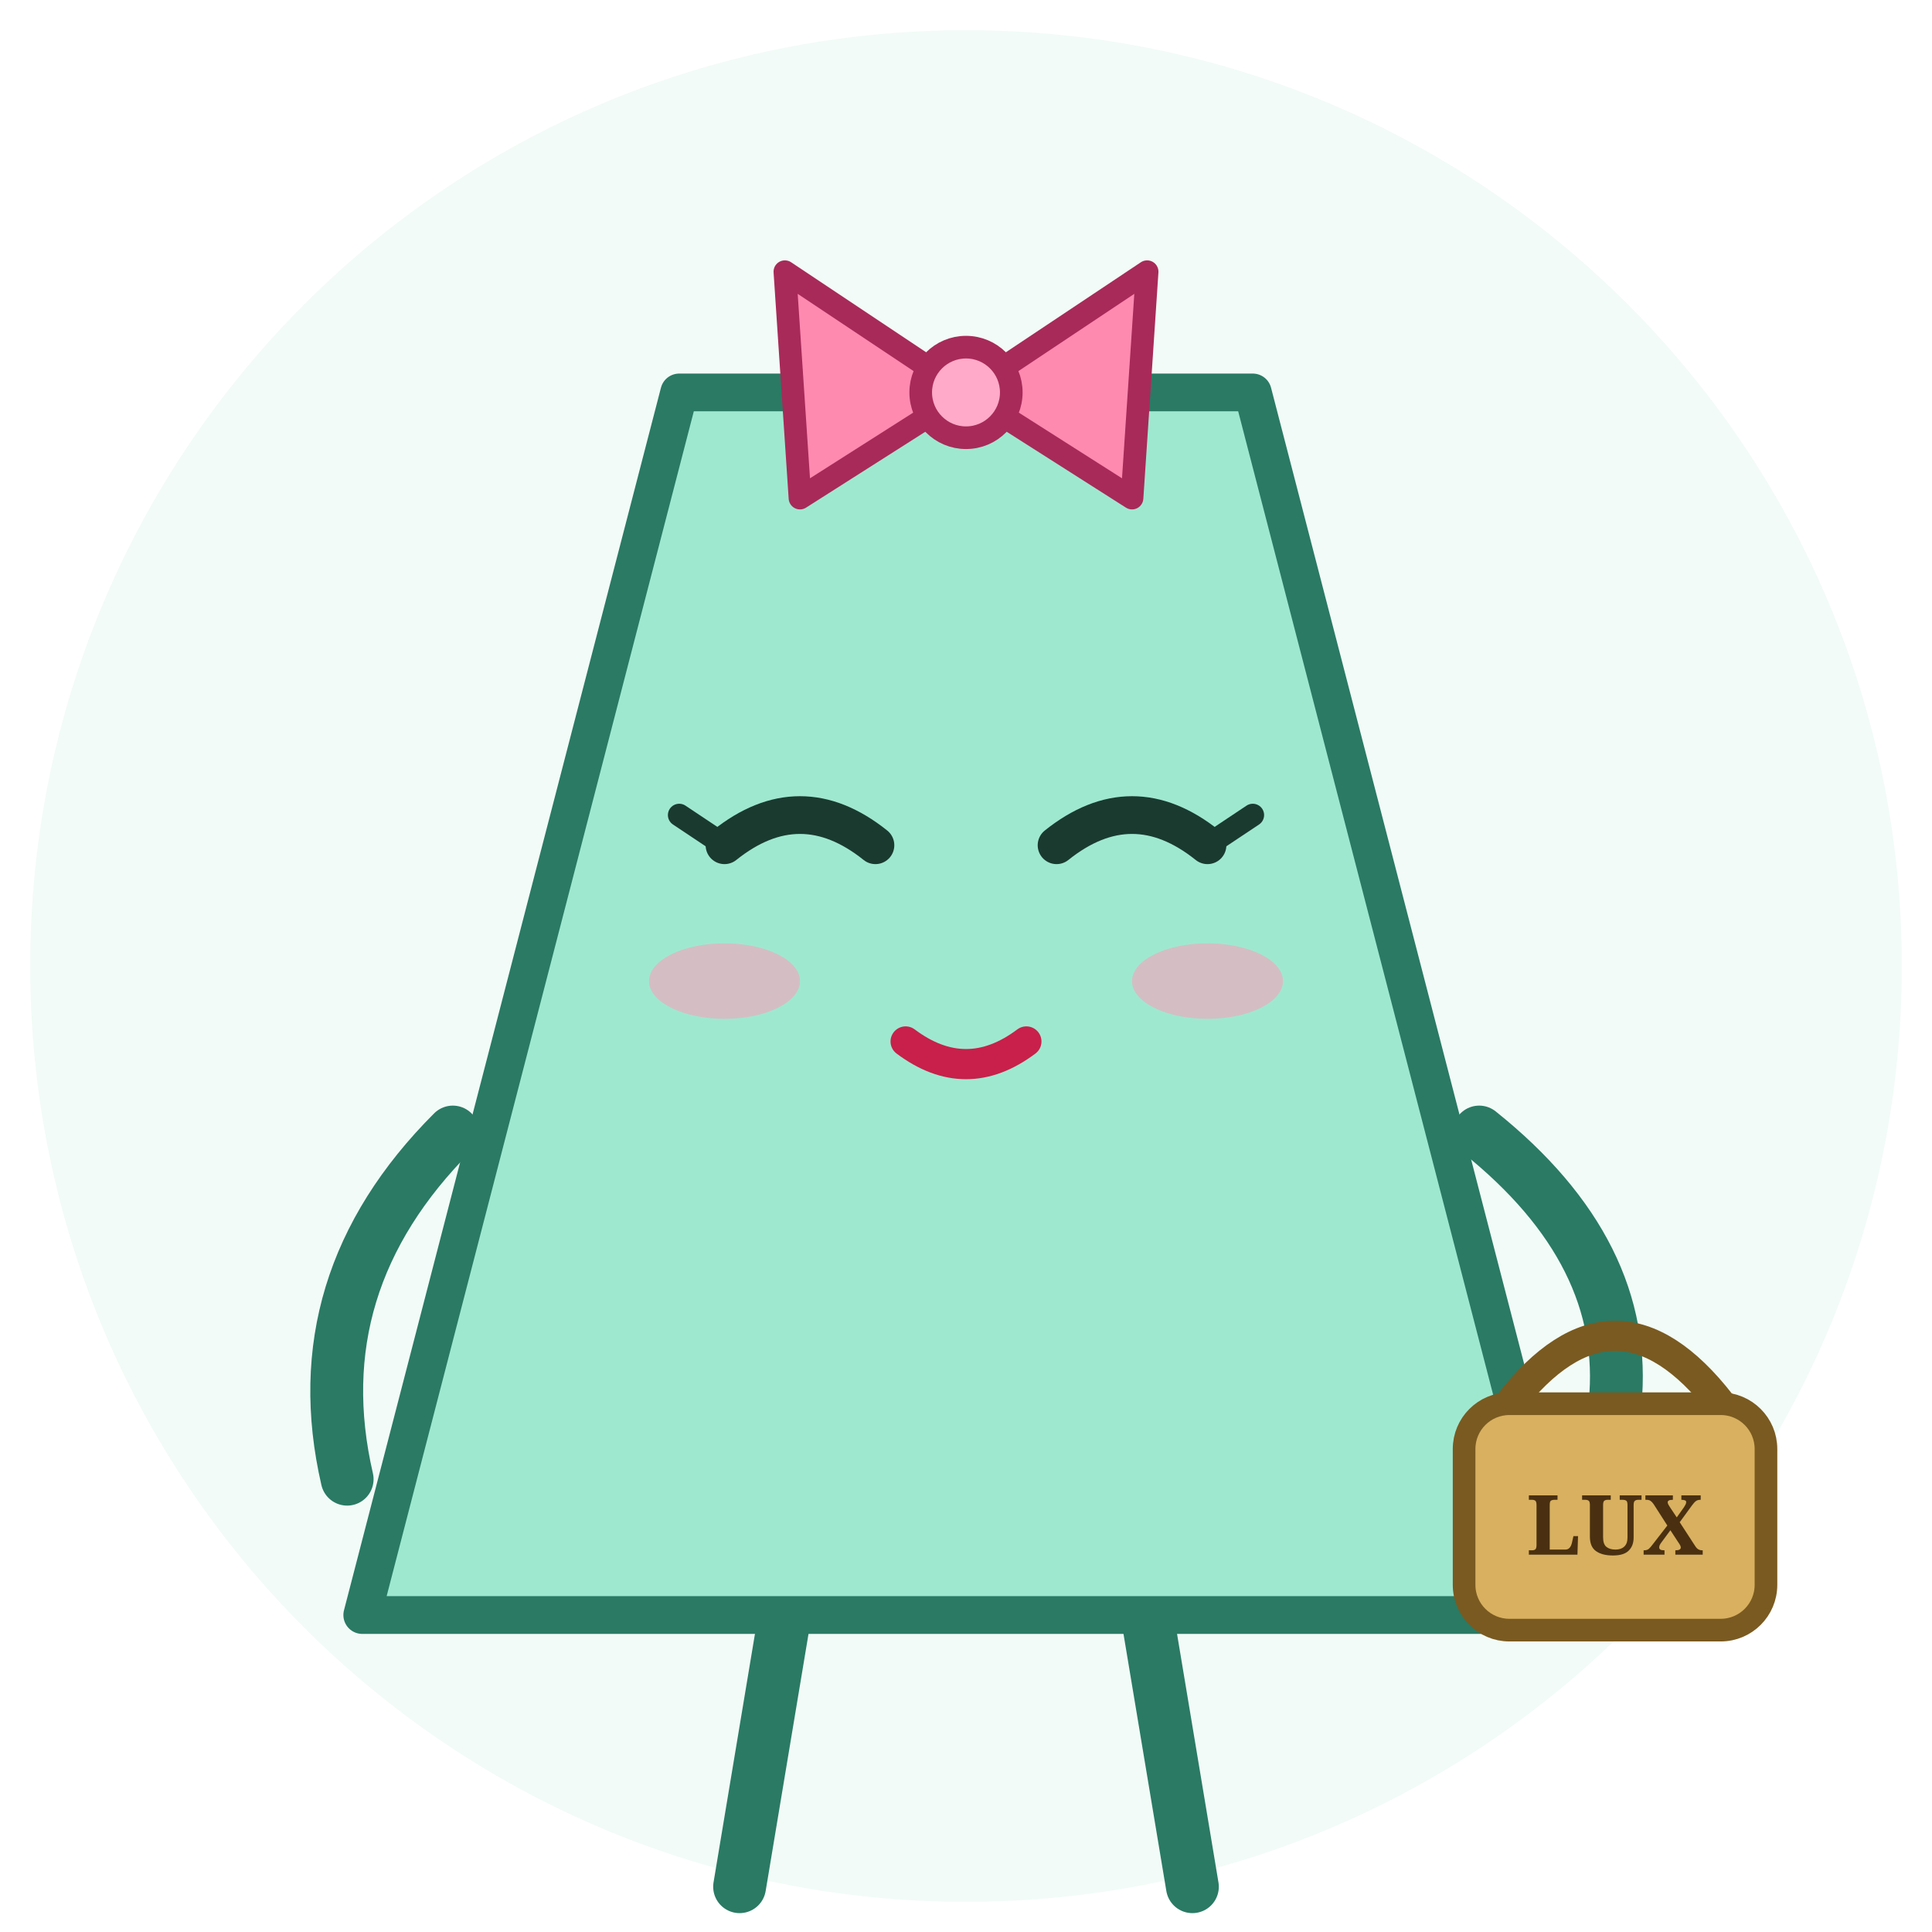
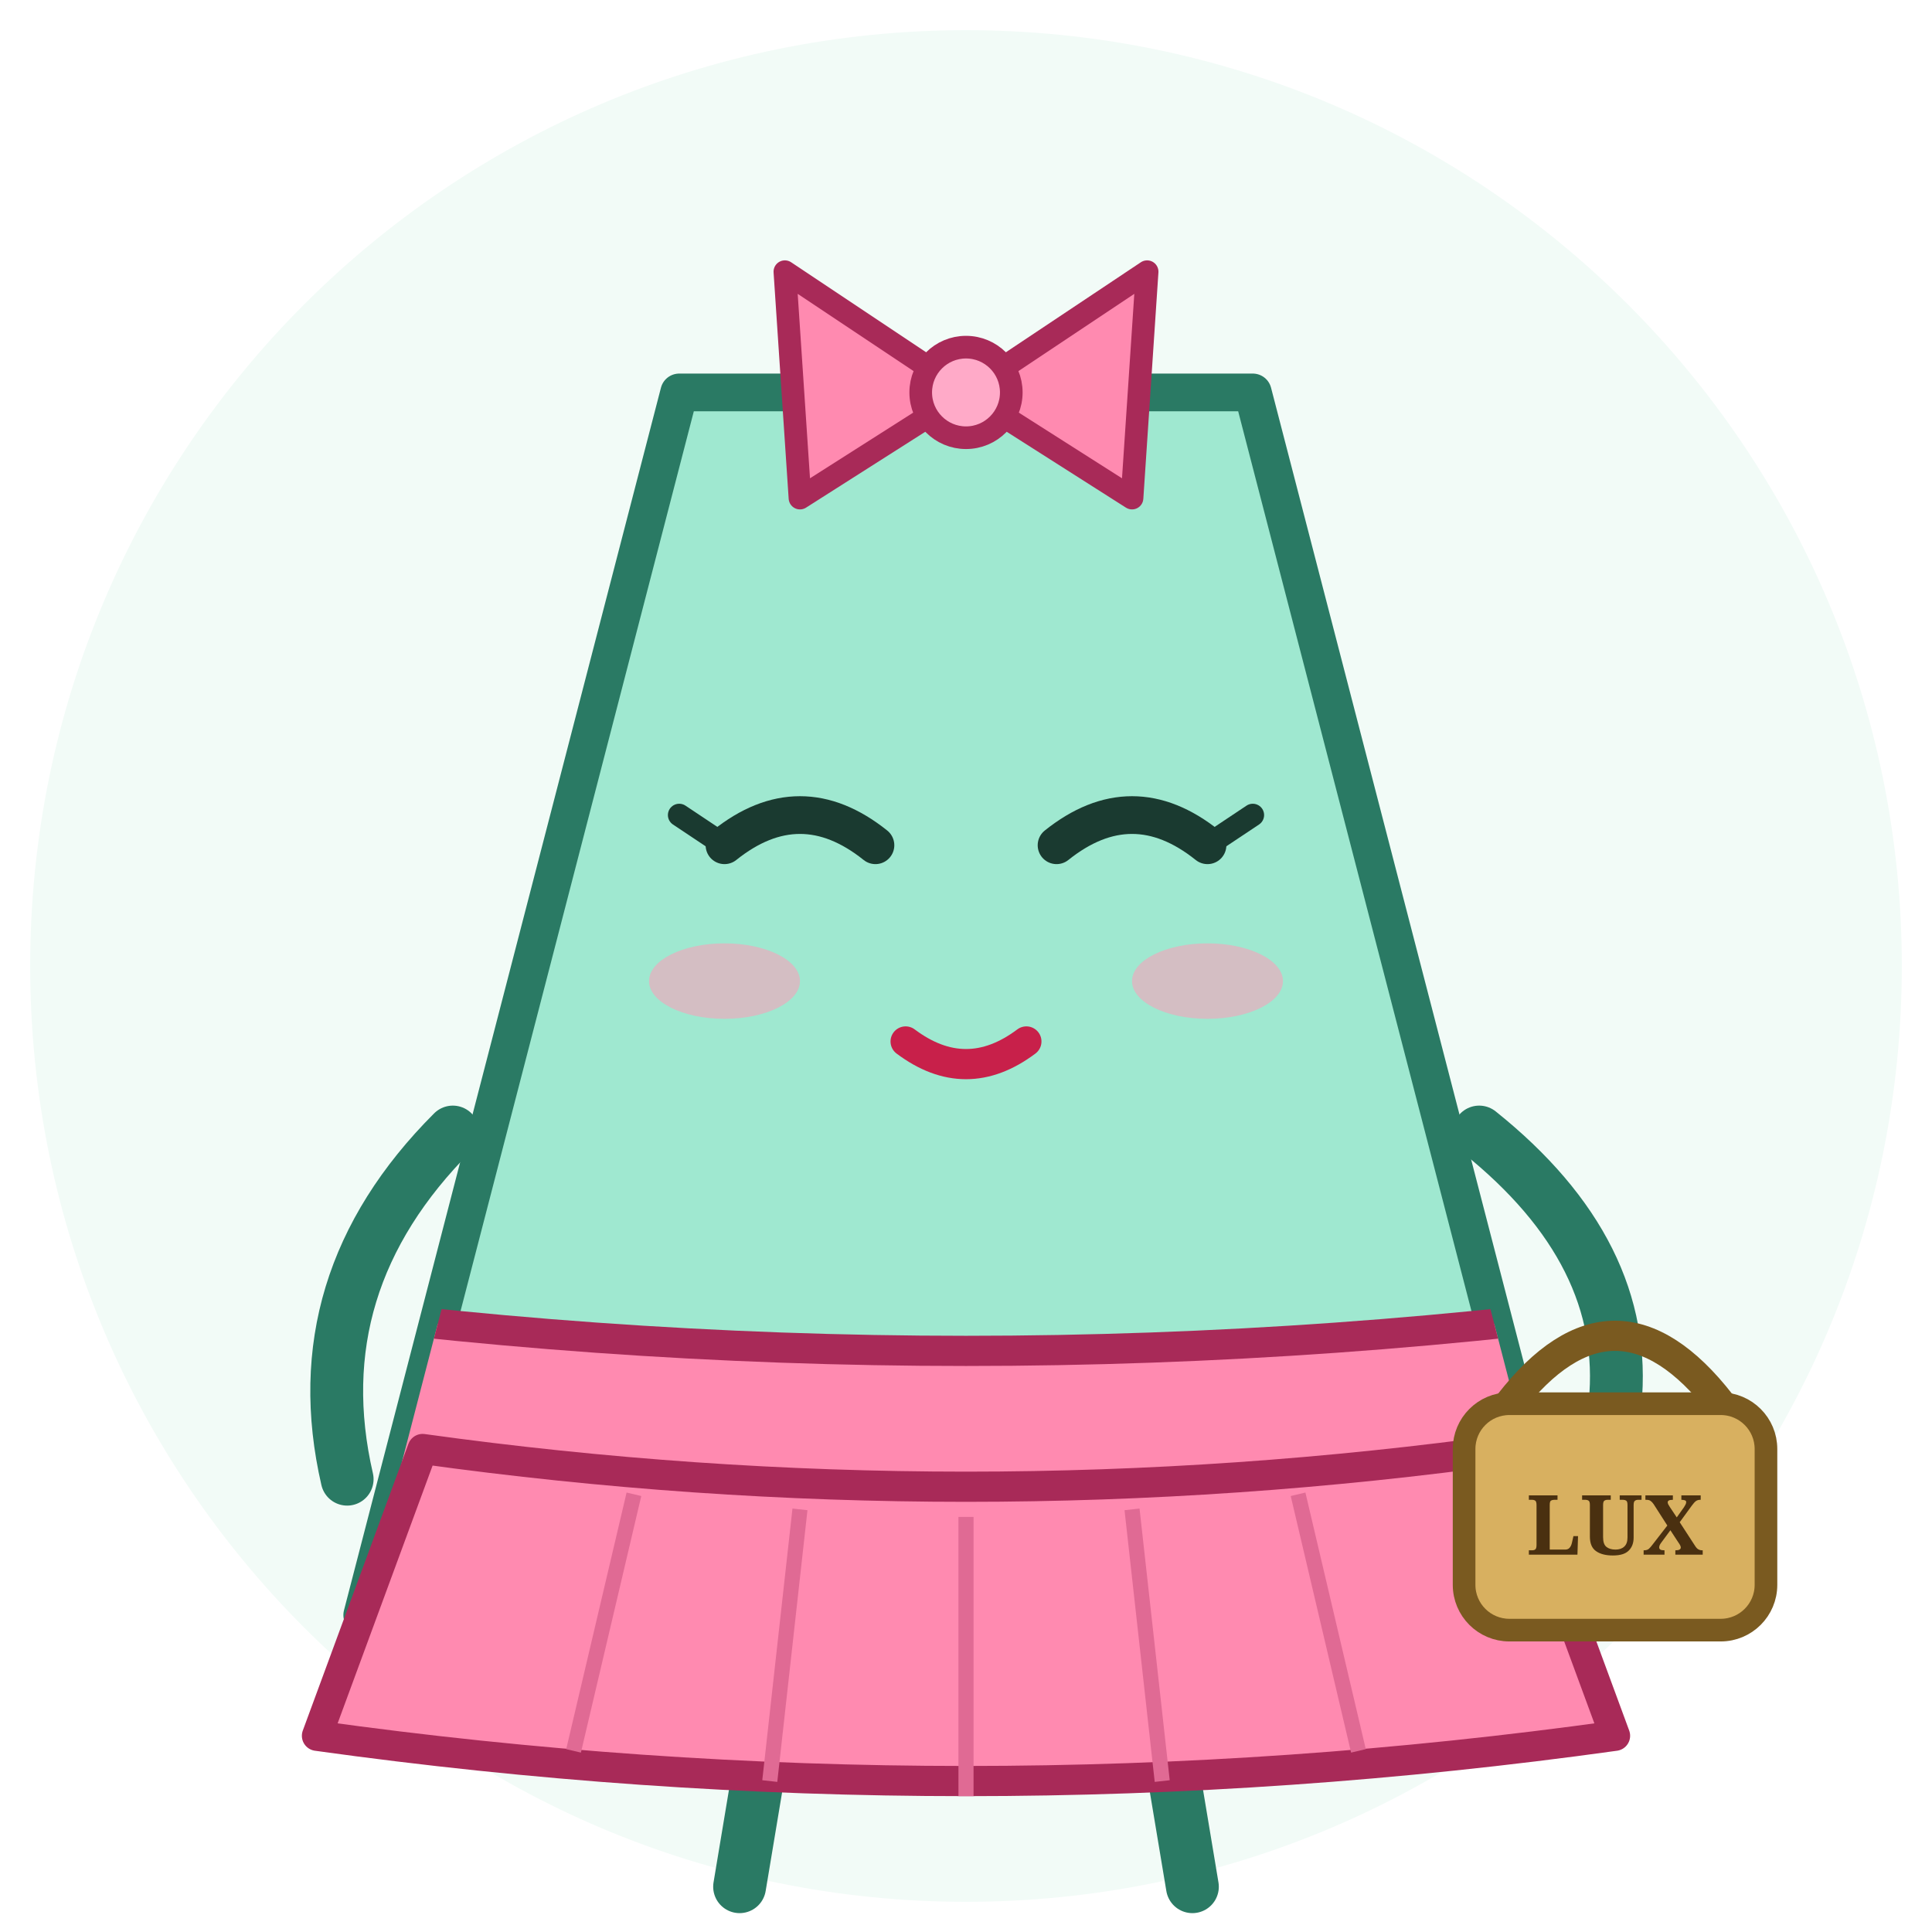
<svg xmlns="http://www.w3.org/2000/svg" viewBox="0 0 256 256" width="256" height="256">
  <circle cx="128" cy="128" r="124" fill="#f2fbf7" />
  <path d="M104 214 L98 250 M152 214 L158 250" stroke="#2a7a64" stroke-width="7" stroke-linecap="round" />
  <path d="M90 52 L166 52 L208 214 L48 214 Z" fill="#9fe8d0" stroke="#2a7a64" stroke-width="5" stroke-linejoin="round" />
+   <clipPath id="mb">
+     <path d="M90 52 L166 52 L208 214 L48 214 Z" />
+   </clipPath>
+   <path d="M30 172 Q128 186 226 172 V230 H30 Z" fill="#ff8ab0" stroke="#a82a58" stroke-width="4" clip-path="url(#mb)" />
+   <path d="M56 192 Q128 202 200 192 L214 230 Q128 242 42 230 Z" fill="#ff8ab0" stroke="#a82a58" stroke-width="4" stroke-linejoin="round" />
+   <path d="M84 198 L76 232 M106 200 L102 236 M128 201 V238 M150 200 L154 236 M172 198 L180 232" stroke="#e06a94" stroke-width="2" />
  <path d="M128 52 L104 36 L106 66 Z M128 52 L152 36 L150 66 Z" fill="#ff8ab0" stroke="#a82a58" stroke-width="3" stroke-linejoin="round" />
  <circle cx="128" cy="52" r="6" fill="#ffaac8" stroke="#a82a58" stroke-width="3" />
  <path d="M96 112 Q106 104 116 112 M140 112 Q150 104 160 112" fill="none" stroke="#1a3a30" stroke-width="5" stroke-linecap="round" />
  <path d="M96 112 l-6 -4 M160 112 l6 -4" stroke="#1a3a30" stroke-width="3" stroke-linecap="round" />
  <ellipse cx="96" cy="130" rx="10" ry="5" fill="#ff9ab8" opacity=".55" />
  <ellipse cx="160" cy="130" rx="10" ry="5" fill="#ff9ab8" opacity=".55" />
  <path d="M120 138 Q128 144 136 138" fill="none" stroke="#c8204a" stroke-width="4" stroke-linecap="round" />
  <path d="M60 150 Q40 170 46 196" stroke="#2a7a64" stroke-width="7" fill="none" stroke-linecap="round" />
  <path d="M196 150 Q216 166 214 186" stroke="#2a7a64" stroke-width="7" fill="none" stroke-linecap="round" />
  <path d="M200 186 Q214 168 228 186" fill="none" stroke="#7a5a20" stroke-width="4" />
  <rect x="194" y="186" width="40" height="30" rx="6" fill="#d8b060" stroke="#7a5a20" stroke-width="3" />
  <text x="214" y="206" font-family="Georgia,serif" font-size="11" font-weight="700" text-anchor="middle" fill="#4a3010">LUX</text>
</svg>
